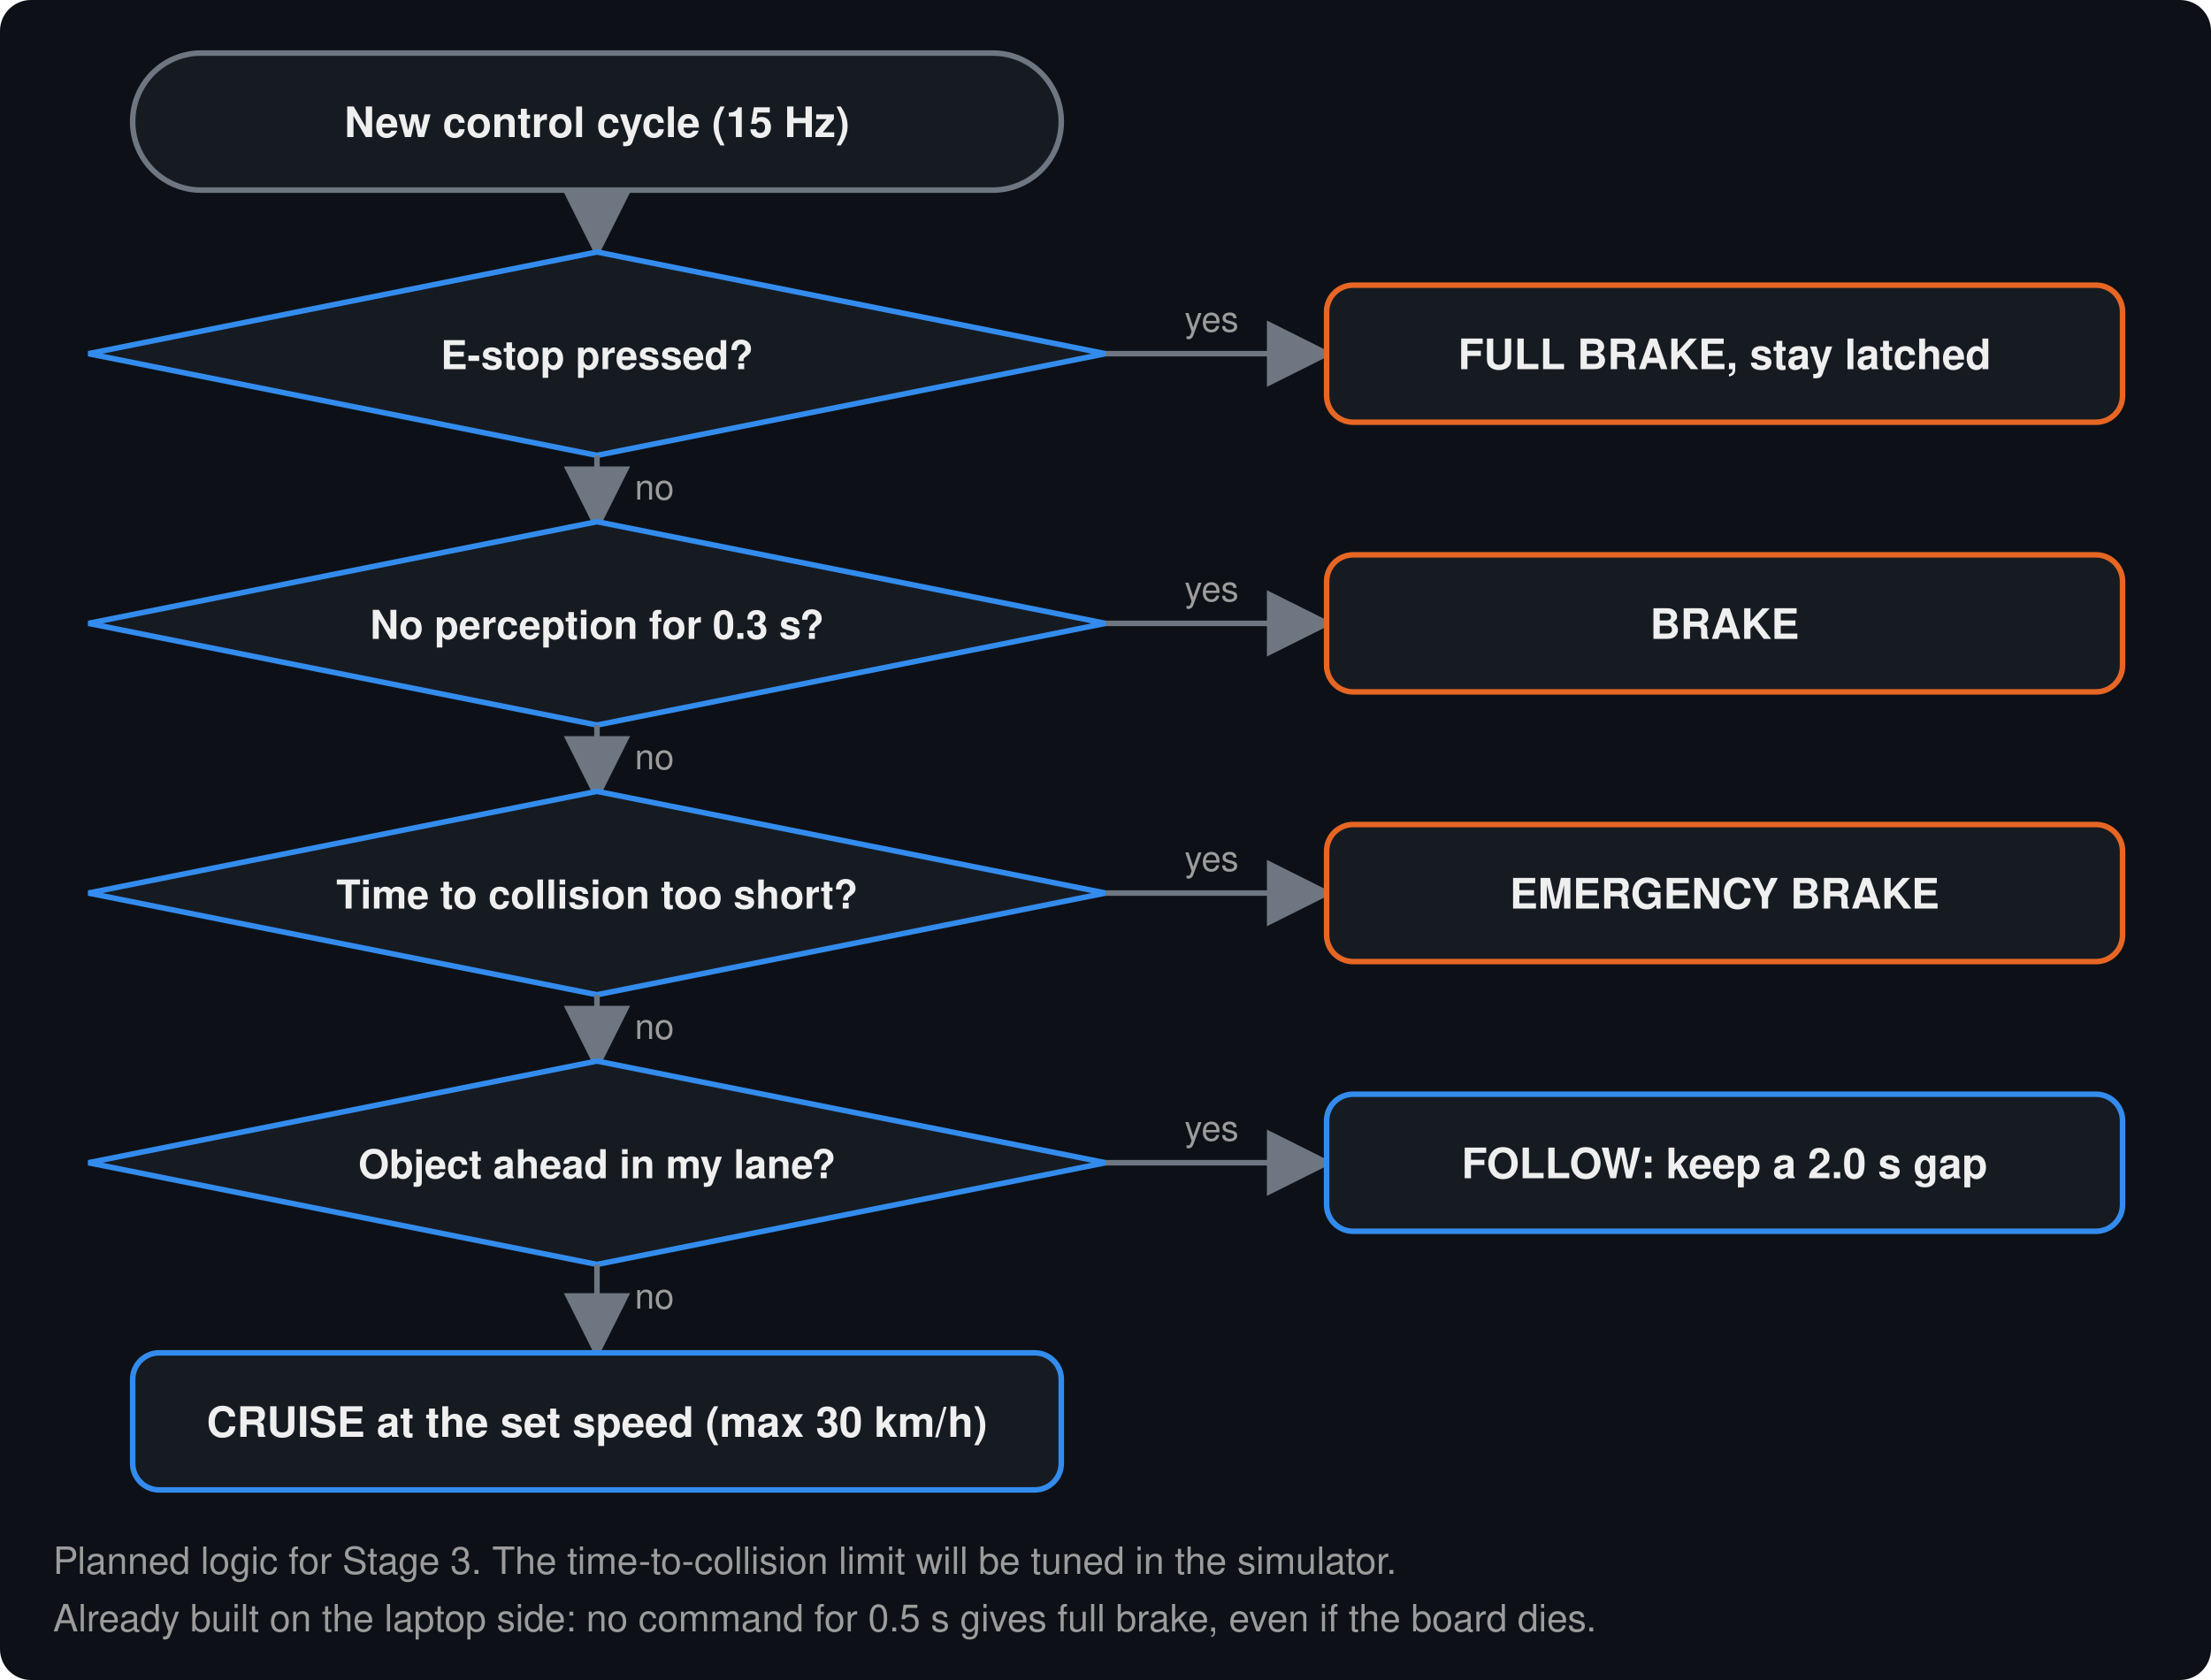
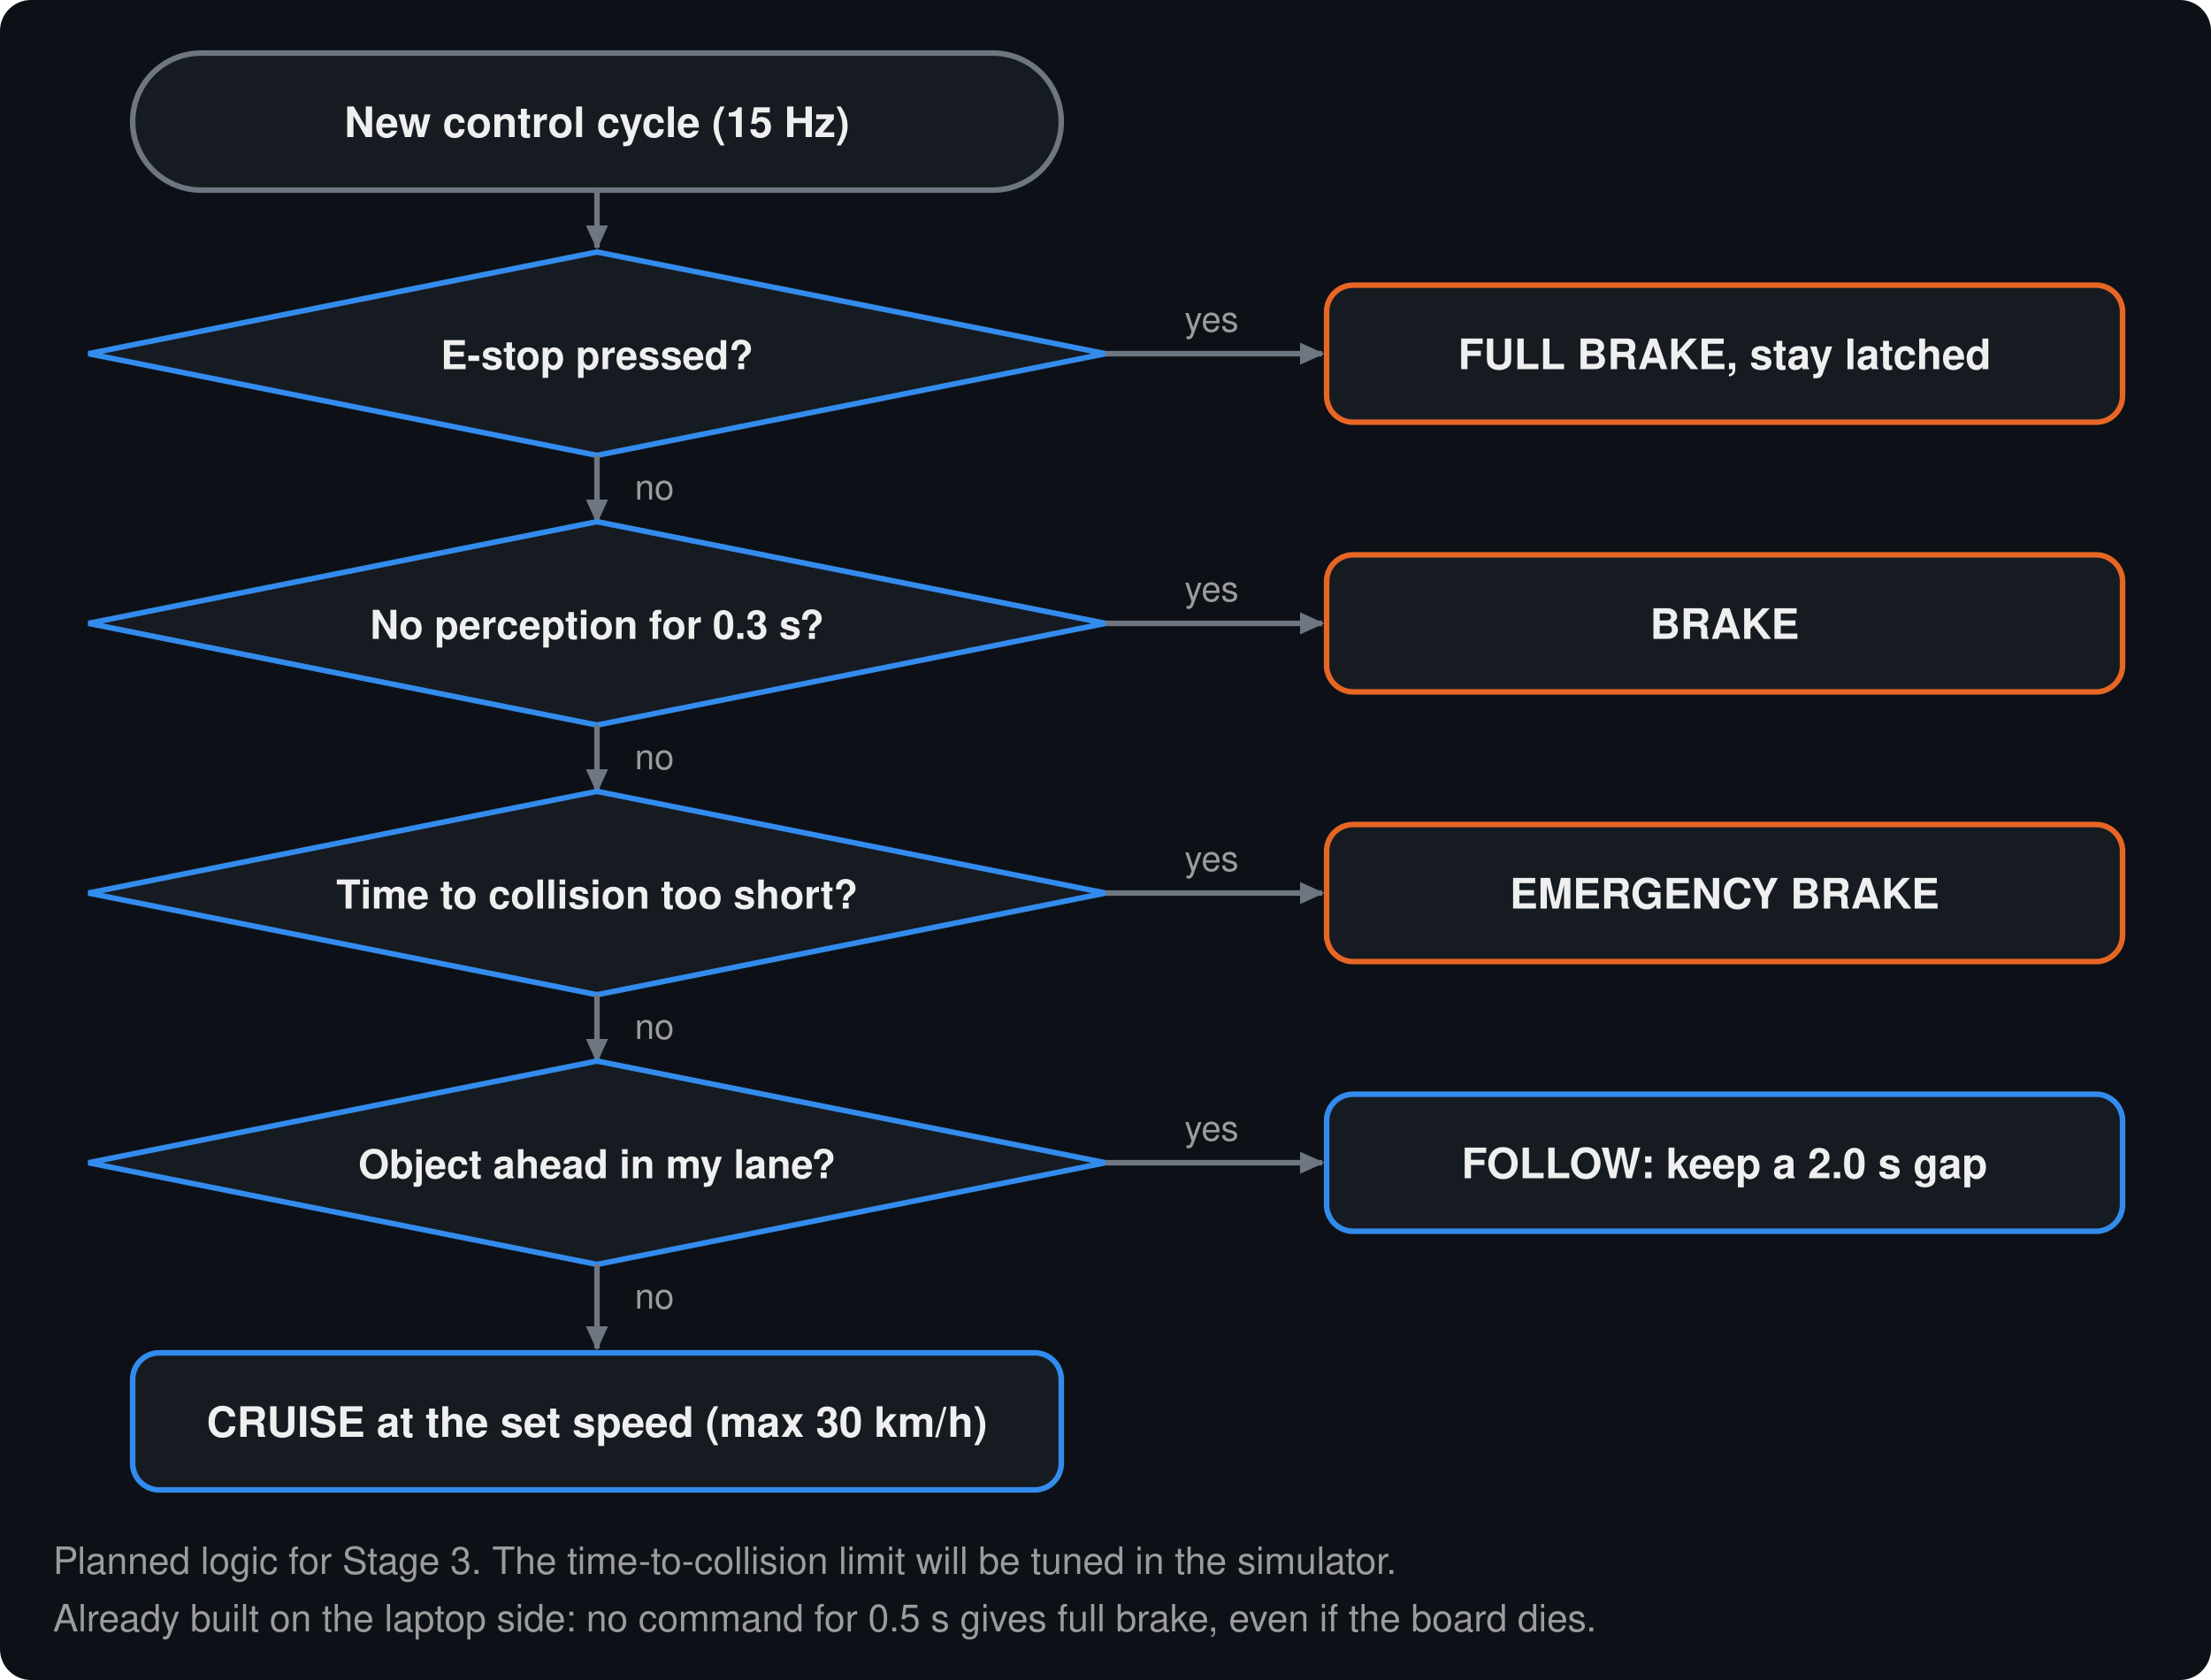
<svg xmlns="http://www.w3.org/2000/svg" width="1000" height="760" viewBox="0 0 1000 760" font-family="-apple-system,Segoe UI,Helvetica,Arial,sans-serif">
  <rect width="1000" height="760" rx="14" fill="#0d1117" />
  <defs>
-     <marker id="a" markerWidth="12" markerHeight="12" refX="10" refY="6" orient="auto">
-       <path d="M0,0 L12,6 L0,12 z" fill="#6e7681" />
+     <marker id="a" markerUnits="userSpaceOnUse" markerWidth="11" markerHeight="10" refX="10" refY="5" orient="auto">
+       <path d="M0,0 L11,5 L0,10 z" fill="#6e7681" />
    </marker>
  </defs>
  <rect x="60" y="24" width="420" height="62" rx="31" fill="#161b22" stroke="#6e7681" stroke-width="2.5" />
  <text x="270.0" y="62" font-size="19" font-weight="600" fill="#efefef" text-anchor="middle">New control cycle (15 Hz)</text>
  <path d="M270,86 L270,112" stroke="#6e7681" stroke-width="2.5" fill="none" marker-end="url(#a)" />
  <path d="M270,114 L500,160 L270,206 L40,160 z" fill="#161b22" stroke="#338ced" stroke-width="2.5" />
  <text x="270" y="167" font-size="18" font-weight="600" fill="#efefef" text-anchor="middle">E-stop pressed?</text>
  <path d="M500,160 L598,160" stroke="#6e7681" stroke-width="2.5" fill="none" marker-end="url(#a)" />
  <text x="548" y="150" font-size="16" font-weight="400" fill="#9c9c9c" text-anchor="middle">yes</text>
  <rect x="600" y="129" width="360" height="62" rx="12" fill="#161b22" stroke="#e76624" stroke-width="2.5" />
  <text x="780.0" y="167" font-size="19" font-weight="600" fill="#efefef" text-anchor="middle">FULL BRAKE, stay latched</text>
  <path d="M270,206 L270,236" stroke="#6e7681" stroke-width="2.5" fill="none" marker-end="url(#a)" />
  <text x="296" y="226" font-size="16" font-weight="400" fill="#9c9c9c" text-anchor="middle">no</text>
  <path d="M270,236 L500,282 L270,328 L40,282 z" fill="#161b22" stroke="#338ced" stroke-width="2.5" />
  <text x="270" y="289" font-size="18" font-weight="600" fill="#efefef" text-anchor="middle">No perception for 0.3 s?</text>
  <path d="M500,282 L598,282" stroke="#6e7681" stroke-width="2.5" fill="none" marker-end="url(#a)" />
  <text x="548" y="272" font-size="16" font-weight="400" fill="#9c9c9c" text-anchor="middle">yes</text>
  <rect x="600" y="251" width="360" height="62" rx="12" fill="#161b22" stroke="#e76624" stroke-width="2.5" />
  <text x="780.0" y="289" font-size="19" font-weight="600" fill="#efefef" text-anchor="middle">BRAKE</text>
  <path d="M270,328 L270,358" stroke="#6e7681" stroke-width="2.5" fill="none" marker-end="url(#a)" />
  <text x="296" y="348" font-size="16" font-weight="400" fill="#9c9c9c" text-anchor="middle">no</text>
  <path d="M270,358 L500,404 L270,450 L40,404 z" fill="#161b22" stroke="#338ced" stroke-width="2.5" />
  <text x="270" y="411" font-size="18" font-weight="600" fill="#efefef" text-anchor="middle">Time to collision too short?</text>
  <path d="M500,404 L598,404" stroke="#6e7681" stroke-width="2.5" fill="none" marker-end="url(#a)" />
  <text x="548" y="394" font-size="16" font-weight="400" fill="#9c9c9c" text-anchor="middle">yes</text>
  <rect x="600" y="373" width="360" height="62" rx="12" fill="#161b22" stroke="#e76624" stroke-width="2.5" />
  <text x="780.0" y="411" font-size="19" font-weight="600" fill="#efefef" text-anchor="middle">EMERGENCY BRAKE</text>
  <path d="M270,450 L270,480" stroke="#6e7681" stroke-width="2.5" fill="none" marker-end="url(#a)" />
  <text x="296" y="470" font-size="16" font-weight="400" fill="#9c9c9c" text-anchor="middle">no</text>
  <path d="M270,480 L500,526 L270,572 L40,526 z" fill="#161b22" stroke="#338ced" stroke-width="2.5" />
  <text x="270" y="533" font-size="18" font-weight="600" fill="#efefef" text-anchor="middle">Object ahead in my lane?</text>
  <path d="M500,526 L598,526" stroke="#6e7681" stroke-width="2.5" fill="none" marker-end="url(#a)" />
  <text x="548" y="516" font-size="16" font-weight="400" fill="#9c9c9c" text-anchor="middle">yes</text>
  <rect x="600" y="495" width="360" height="62" rx="12" fill="#161b22" stroke="#338ced" stroke-width="2.5" />
  <text x="780.0" y="533" font-size="19" font-weight="600" fill="#efefef" text-anchor="middle">FOLLOW: keep a 2.0 s gap</text>
  <path d="M270,572 L270,610" stroke="#6e7681" stroke-width="2.5" fill="none" marker-end="url(#a)" />
  <text x="296" y="592" font-size="16" font-weight="400" fill="#9c9c9c" text-anchor="middle">no</text>
  <rect x="60" y="612" width="420" height="62" rx="12" fill="#161b22" stroke="#338ced" stroke-width="2.5" />
  <text x="270.0" y="650" font-size="19" font-weight="600" fill="#efefef" text-anchor="middle">CRUISE at the set speed (max 30 km/h)</text>
  <text x="24" y="712" font-size="17" font-weight="400" fill="#9c9c9c" text-anchor="start">Planned logic for Stage 3. The time-to-collision limit will be tuned in the simulator.</text>
  <text x="24" y="738" font-size="17" font-weight="400" fill="#9c9c9c" text-anchor="start">Already built on the laptop side: no command for 0.5 s gives full brake, even if the board dies.</text>
</svg>
